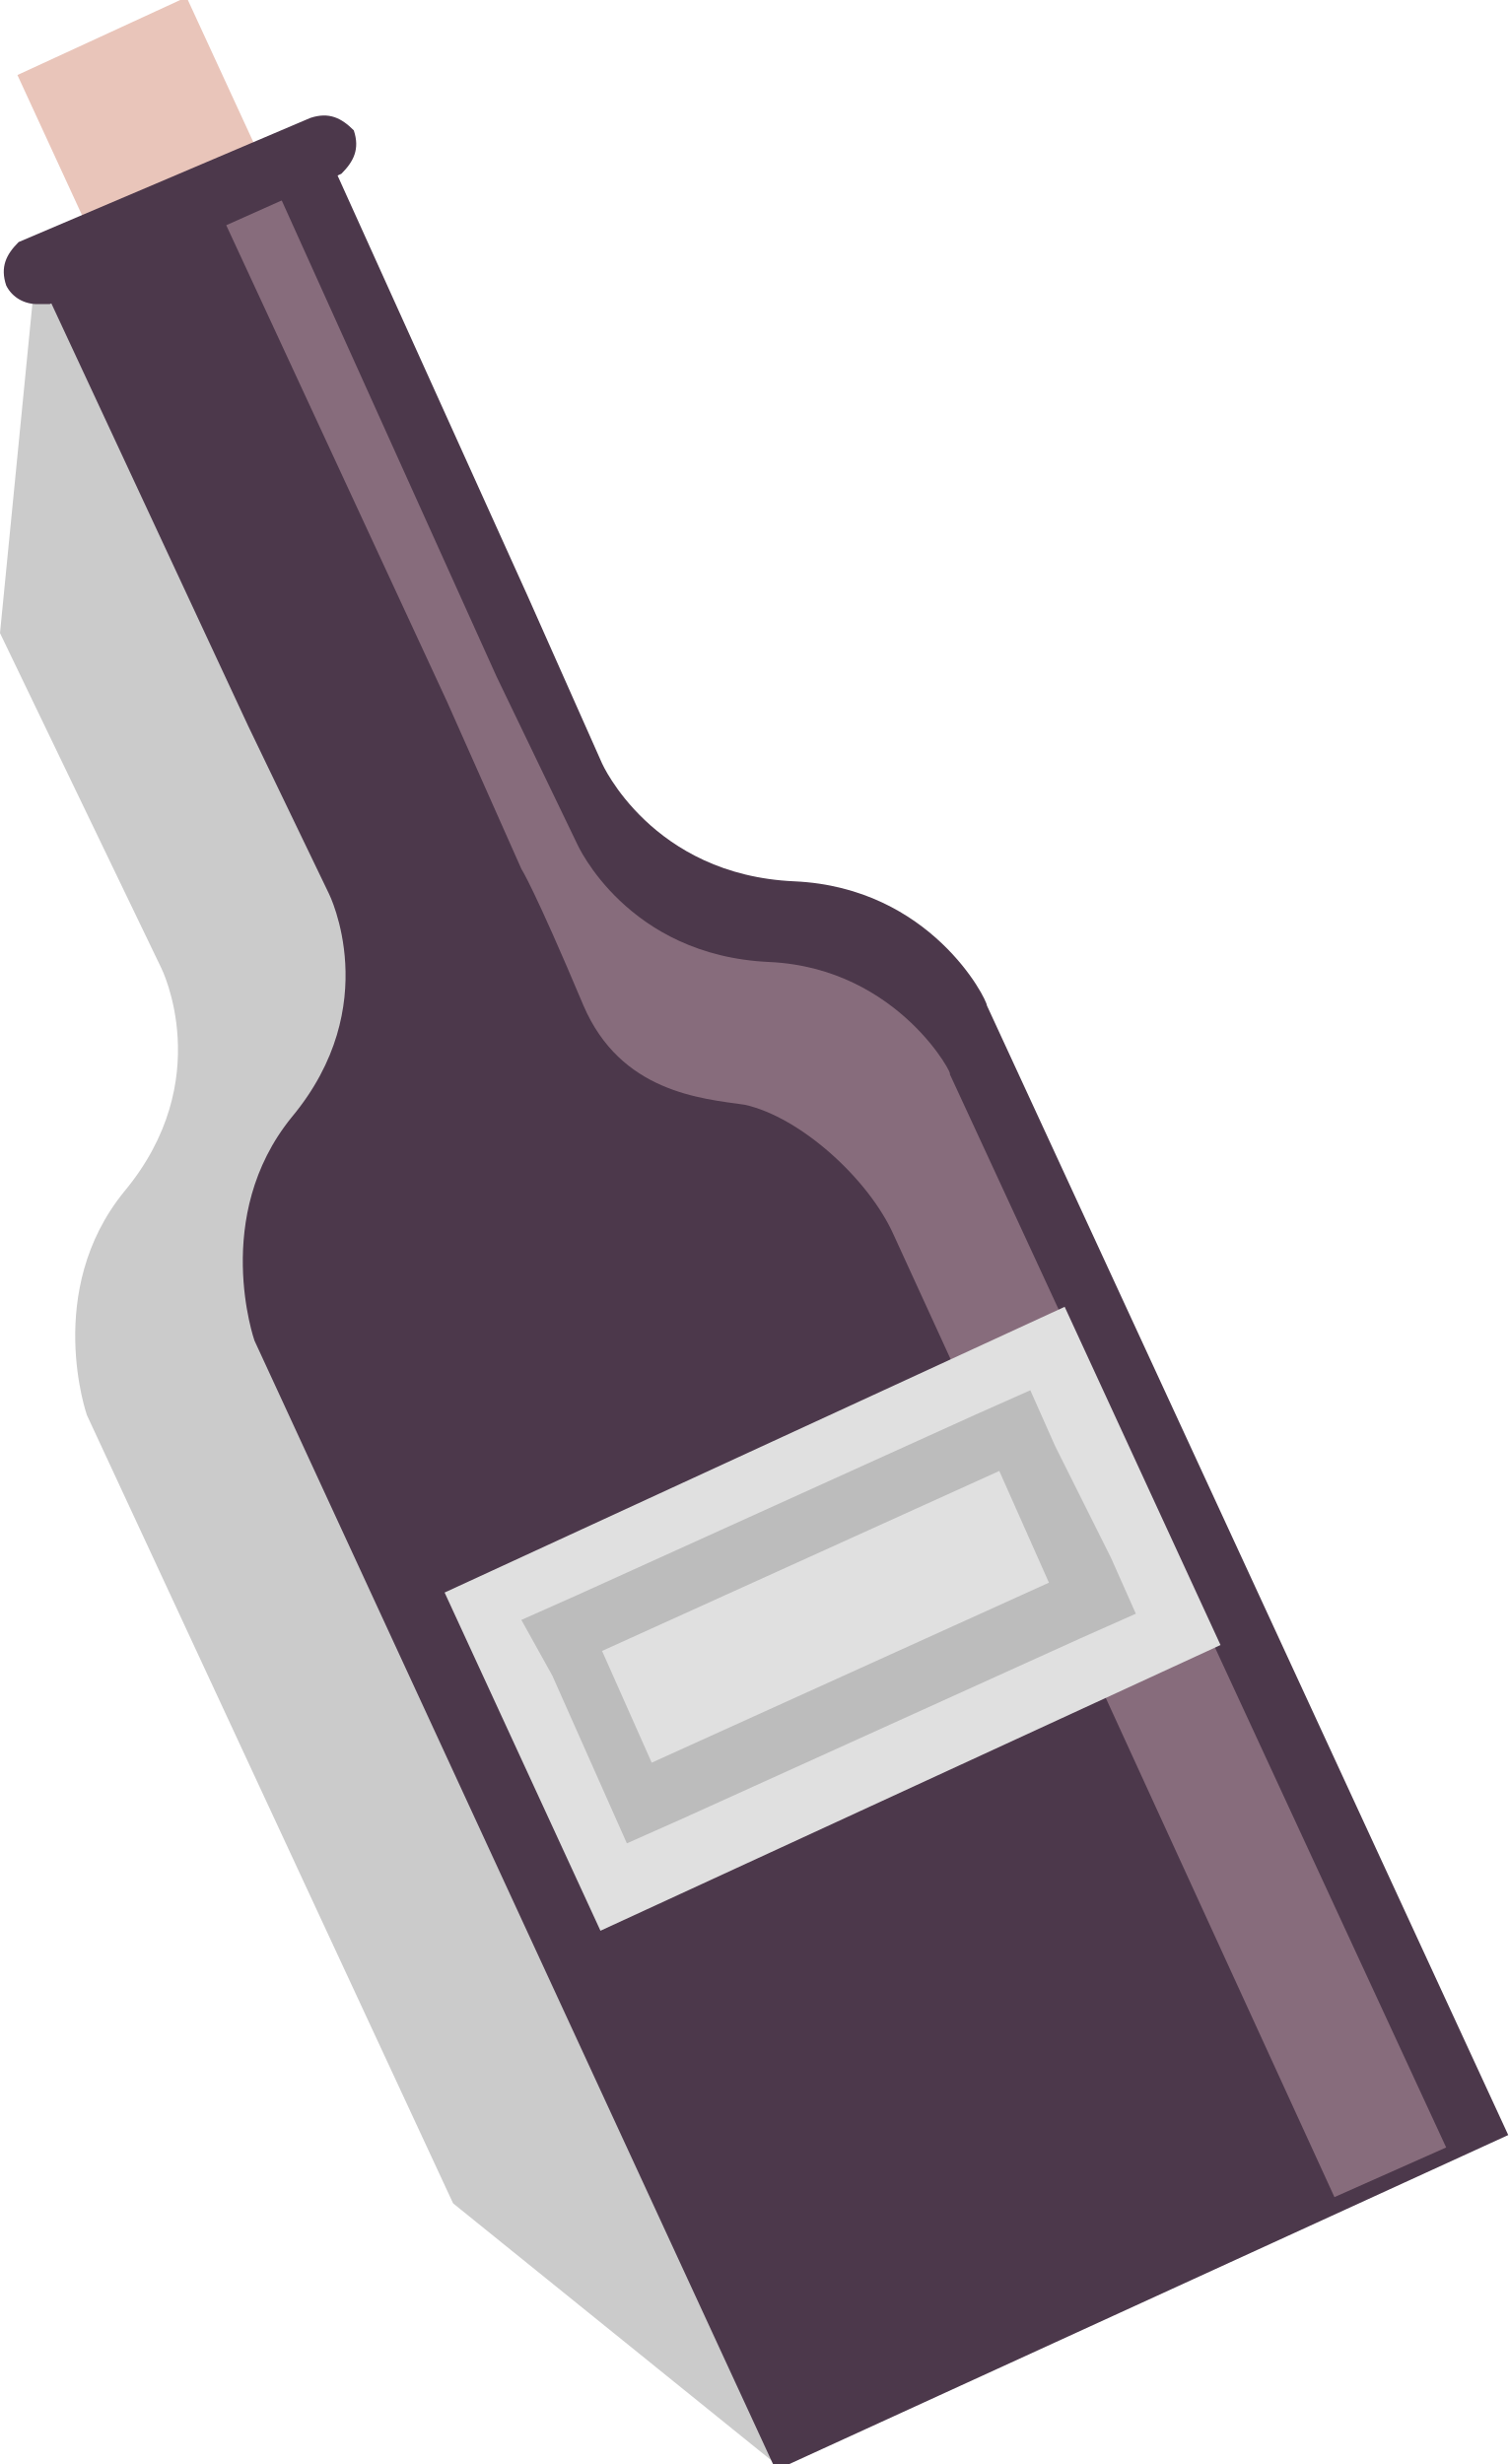
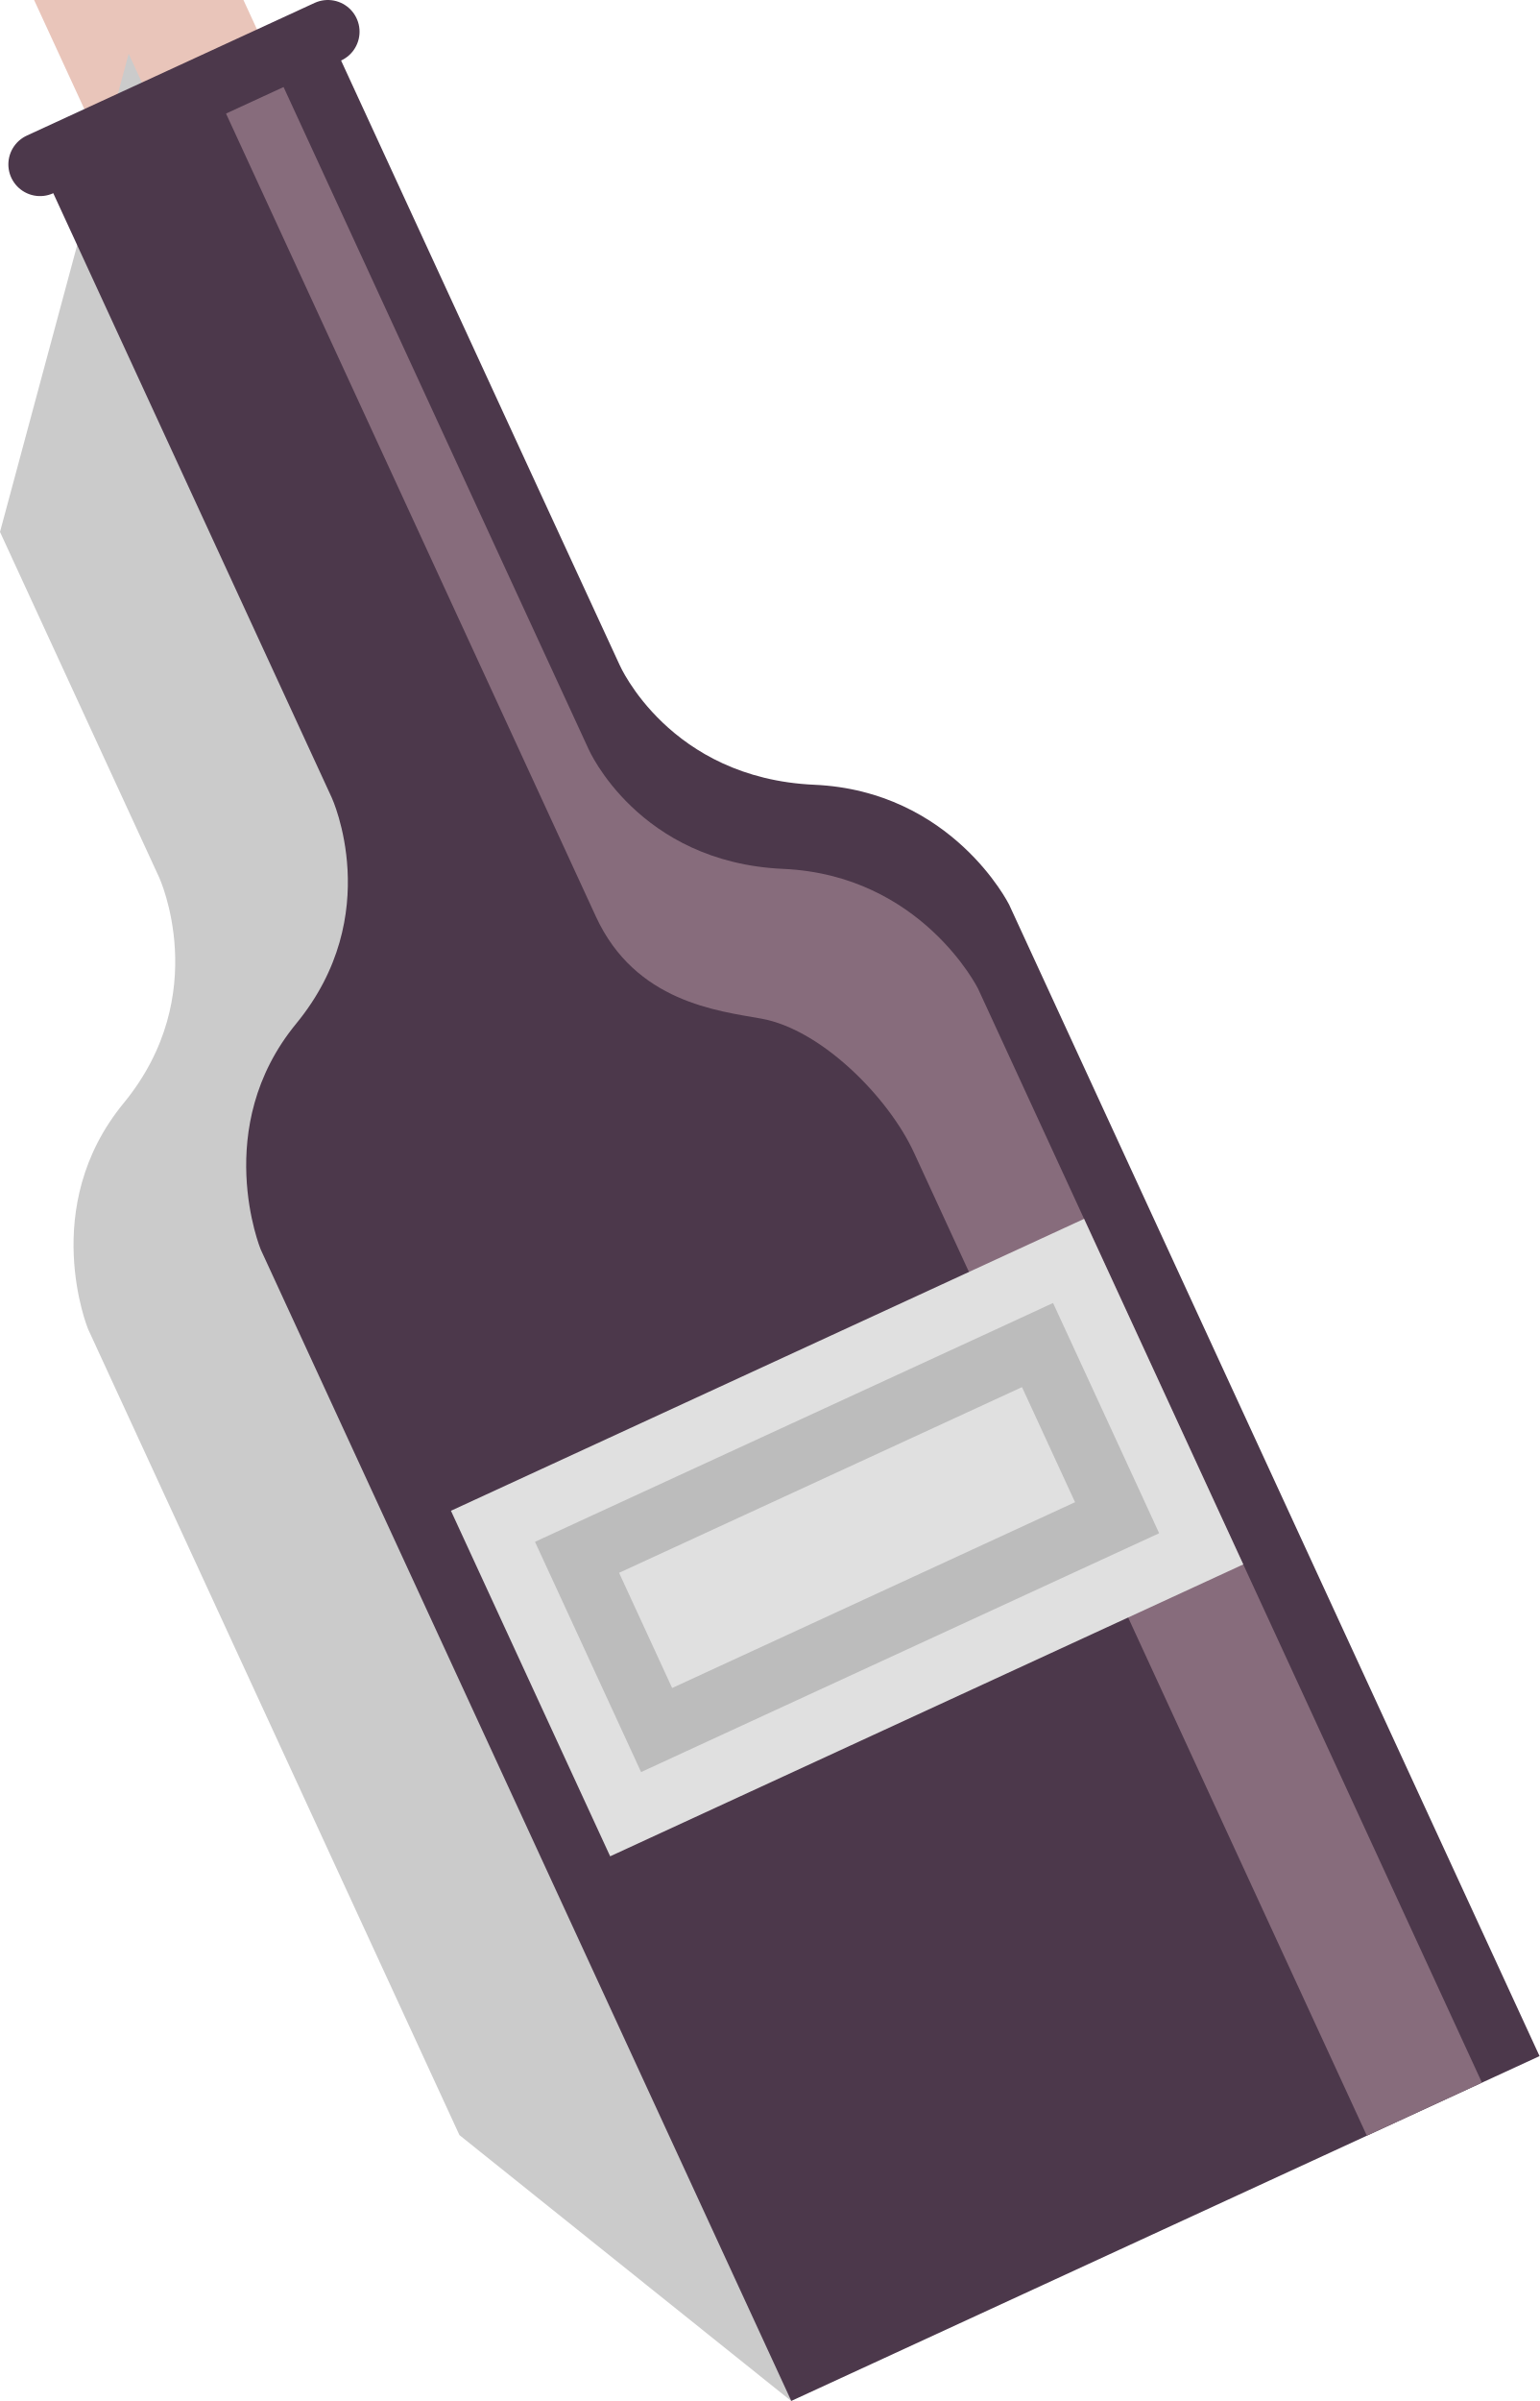
- <svg xmlns="http://www.w3.org/2000/svg" version="1.1" id="Слой_1" x="0px" y="0px" viewBox="0 0 24.3 39.7" style="enable-background:new 0 0 24.3 39.7;" xml:space="preserve">
-   <style type="text/css">
- 	.st0{fill:#E9C5BA;}
- 	.st1{fill:#CBCBCB;}
- 	.st2{fill:#4C384B;}
- 	.st3{fill:#876C7C;}
- 	.st4{fill:#E0E0E0;}
- 	.st5{fill:#BCBCBC;}
- </style>
-   <rect x="1" y="0.4" transform="matrix(0.9082 -0.4185 0.4185 0.9082 -0.7949 1.264)" class="st0" width="3" height="4" />
-   <path class="st1" d="M10.1,15.4c-2.3-0.1-3.1-1.9-3.1-1.9l-1.3-2.7L0.6,4.1L0,10.2l1.3,2.7l1.3,2.7c0,0,0.9,1.8-0.6,3.6  c-1.3,1.6-0.6,3.6-0.6,3.6l5.9,12.7l5.2,4.2l0.7-22.3C13.2,17.3,12.3,15.5,10.1,15.4z" />
-   <path class="st2" d="M12.8,14.2c-2.3-0.1-3.1-1.9-3.1-1.9L8.5,9.6L5.2,2.3L0.6,4.4L4,11.7l1.3,2.7c0,0,0.9,1.8-0.6,3.6  c-1.3,1.6-0.6,3.6-0.6,3.6l8.4,18.2l11.8-5.4l-8.4-18.2C15.9,16.1,15,14.3,12.8,14.2z" />
-   <path class="st3" d="M12.4,15.5c-2.3-0.1-3.1-1.9-3.1-1.9L8,10.9L4.3,2.7L3.4,3.1l3.8,8.2L8.4,14c0,0,0.2,0.3,1,2.2  c0.6,1.4,1.9,1.5,2.6,1.6c0.9,0.2,2,1.2,2.4,2.1l7.1,15.5l1.8-0.8l-8-17.3C15.4,17.4,14.5,15.6,12.4,15.5z" />
-   <path class="st2" d="M0.6,4.9c-0.2,0-0.4-0.1-0.5-0.3c-0.1-0.3,0-0.5,0.2-0.7L5,1.9c0.3-0.1,0.5,0,0.7,0.2c0.1,0.3,0,0.5-0.2,0.7  L0.8,4.9C0.8,4.9,0.7,4.9,0.6,4.9z" />
-   <rect x="7.9" y="23.1" transform="matrix(0.9082 -0.4185 0.4185 0.9082 -9.6788 7.9857)" class="st4" width="11" height="6" />
+ <svg xmlns="http://www.w3.org/2000/svg" xmlns:xlink="http://www.w3.org/1999/xlink" version="1.1" id="Layer_1" x="0px" y="0px" width="24.291px" height="37.871px" viewBox="0 0 24.291 37.871" enable-background="new 0 0 24.291 37.871" xml:space="preserve">
+   <rect x="0.484" y="-0.861" transform="matrix(-0.4185 -0.9082 0.9082 -0.4185 2.9429 3.1617)" fill="#E9C5BA" width="4" height="3" />
  <g>
-     <rect x="9.9" y="25.1" transform="matrix(0.9082 -0.4185 0.4185 0.9082 -9.6788 7.9857)" class="st4" width="7" height="2" />
-     <path class="st5" d="M16.1,23.7l0.8,1.8l-6.4,2.9l-0.8-1.8L16.1,23.7 M16.6,22.4l-0.9,0.4l-6.4,2.9l-0.9,0.4L8.9,27l0.8,1.8   l0.4,0.9l0.9-0.4l6.4-2.9l0.9-0.4l-0.4-0.9L17,23.3L16.6,22.4L16.6,22.4z" />
+     <defs>
+       <rect id="SVGID_1_" x="-11.97" y="-2.129" width="40" height="40" />
+     </defs>
+     <clipPath id="SVGID_2_">
+       <use xlink:href="#SVGID_1_" overflow="visible" />
+     </clipPath>
+     <path clip-path="url(#SVGID_2_)" fill="#CBCBCB" d="M10.124,13.634c-2.29-0.102-3.072-1.888-3.072-1.888L5.796,9.021L2.03,0.848   L0,8.39l1.255,2.724l1.256,2.725c0,0,0.85,1.845-0.561,3.562c-1.349,1.641-0.561,3.561-0.561,3.561l5.86,12.715l5.235,4.194   l0.712-22.349C13.196,15.521,12.302,13.73,10.124,13.634" />
+     <path clip-path="url(#SVGID_2_)" fill="#4C384B" d="M12.848,12.378c-2.29-0.102-3.071-1.888-3.071-1.888L8.52,7.766L5.172,0.5   L0.631,2.593l3.348,7.265l1.256,2.725c0,0,0.85,1.845-0.561,3.562c-1.349,1.641-0.561,3.562-0.561,3.562l8.372,18.163l11.806-5.439   l-8.37-18.164C15.92,14.266,15.027,12.475,12.848,12.378" />
+     <path clip-path="url(#SVGID_2_)" fill="#876C7C" d="M12.359,13.705c-2.29-0.102-3.072-1.888-3.072-1.888L8.031,9.093L4.265,0.919   L3.357,1.337l3.766,8.174l1.256,2.725c0,0,0.152,0.329,1.023,2.221c0.623,1.351,1.927,1.487,2.611,1.61   c0.945,0.17,2.006,1.24,2.408,2.114l7.145,15.505l1.816-0.837l-7.951-17.256C15.431,15.593,14.537,13.802,12.359,13.705" />
+     <line clip-path="url(#SVGID_2_)" fill="none" stroke="#4C384B" stroke-linecap="round" stroke-miterlimit="10" x1="0.632" y1="2.593" x2="5.173" y2="0.5" />
+     <rect x="7.866" y="21.251" transform="matrix(0.9082 -0.4186 0.4186 0.9082 -8.9246 7.822)" clip-path="url(#SVGID_2_)" fill="#E0E0E0" width="10.999" height="6.001" />
+     <rect x="9.366" y="22.751" transform="matrix(-0.9082 0.4185 -0.4185 -0.9082 35.6534 40.6842)" clip-path="url(#SVGID_2_)" fill="#E0E0E0" width="8" height="3" />
+     <path clip-path="url(#SVGID_2_)" fill="#BCBCBC" d="M16.125,21.879l0.837,1.815l-6.357,2.931l-0.837-1.817L16.125,21.879z    M16.615,20.552l-0.907,0.419L9.349,23.9l-0.908,0.419l0.419,0.908l0.837,1.816l0.418,0.908l0.908-0.419l6.358-2.93l0.908-0.418   l-0.418-0.908l-0.837-1.816L16.615,20.552z" />
  </g>
</svg>
